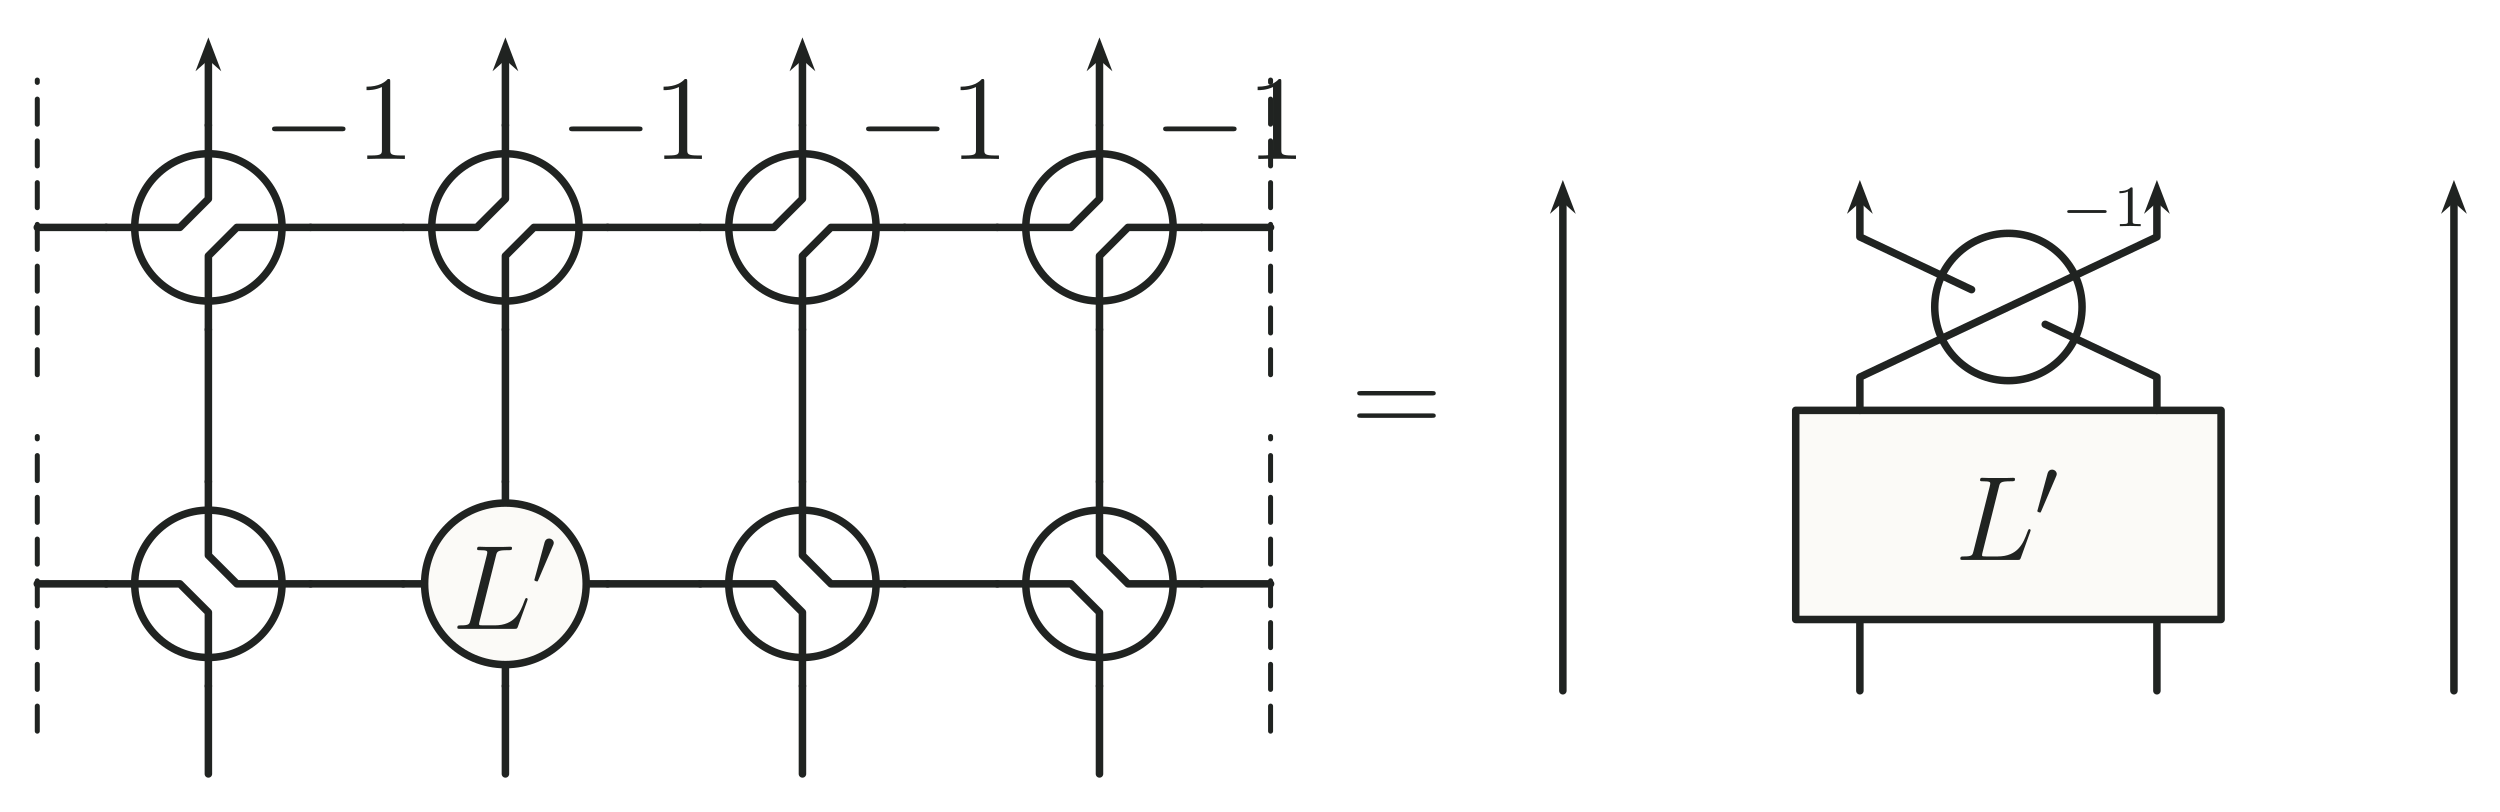
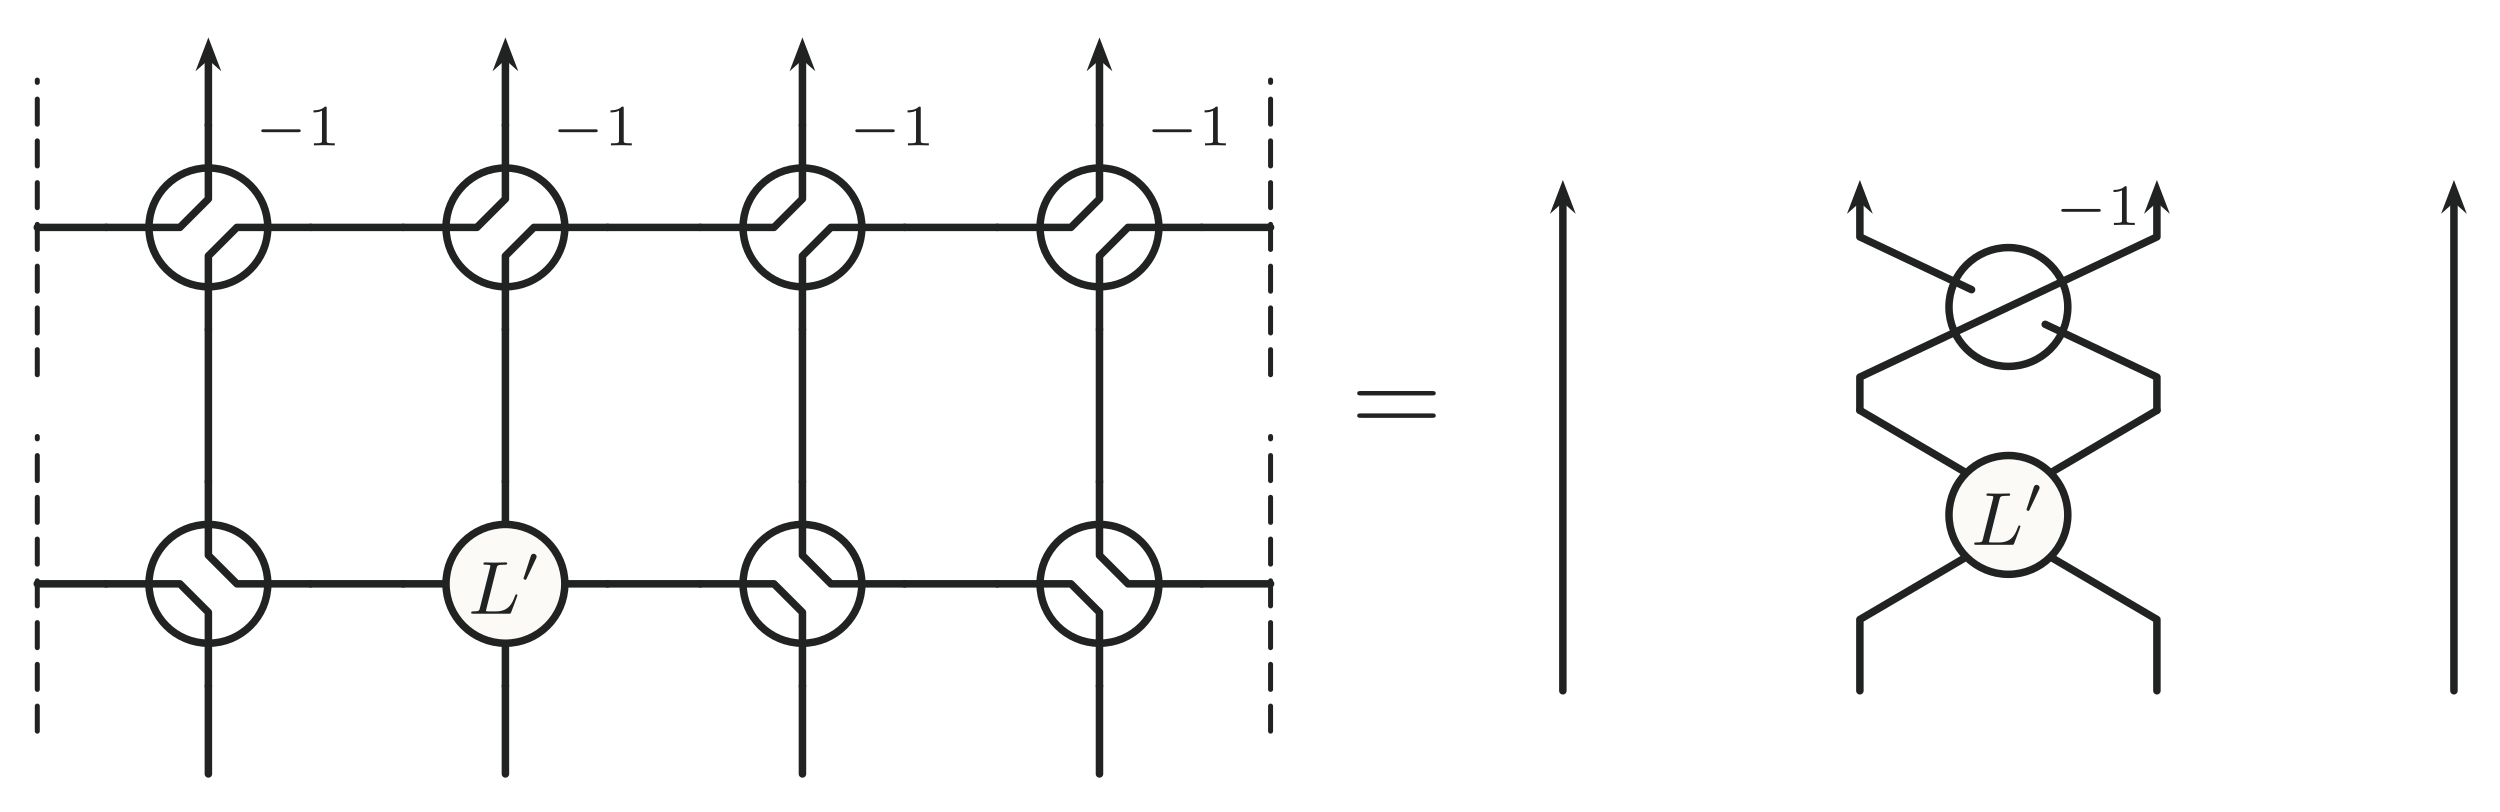
<svg xmlns="http://www.w3.org/2000/svg" xmlns:xlink="http://www.w3.org/1999/xlink" version="1.1" width="298.226pt" height="96.771pt" viewBox="-68.03 -68.03 298.226 96.771">
  <g fill="#202321" stroke="none">
    <defs>
-       <path id="g0-0" d="M9.454-3.3C9.698-3.3 9.956-3.3 9.956-3.587S9.698-3.873 9.454-3.873H1.693C1.449-3.873 1.191-3.873 1.191-3.587S1.449-3.3 1.693-3.3H9.454Z" />
-       <path id="g0-48" d="M3.63-6.814C3.701-6.987 3.759-7.116 3.759-7.259C3.759-7.675 3.386-8.02 2.941-8.02C2.539-8.02 2.281-7.747 2.181-7.374L.473-1.105C.473-1.076 .416-.918 .416-.904C.416-.746 .789-.646 .904-.646C.99-.646 1.004-.689 1.09-.875L3.63-6.814Z" />
-       <path id="g1-76" d="M5.265-8.694C5.394-9.239 5.437-9.382 6.7-9.382C7.087-9.382 7.187-9.382 7.187-9.655C7.187-9.798 7.03-9.798 6.972-9.798C6.685-9.798 6.355-9.77 6.068-9.77H4.146C3.873-9.77 3.558-9.798 3.285-9.798C3.171-9.798 3.013-9.798 3.013-9.526C3.013-9.382 3.142-9.382 3.357-9.382C4.232-9.382 4.232-9.268 4.232-9.11C4.232-9.081 4.232-8.995 4.175-8.78L2.238-1.062C2.109-.56 2.08-.416 1.076-.416C.803-.416 .66-.416 .66-.158C.66 0 .746 0 1.033 0H7.46C7.776 0 7.79-.014 7.89-.273L8.995-3.328C9.024-3.4 9.052-3.486 9.052-3.529C9.052-3.615 8.981-3.673 8.909-3.673C8.895-3.673 8.823-3.673 8.794-3.615C8.766-3.601 8.766-3.572 8.651-3.3C8.192-2.037 7.546-.416 5.122-.416H3.744C3.544-.416 3.515-.416 3.429-.43C3.271-.445 3.257-.473 3.257-.588C3.257-.689 3.285-.775 3.314-.904L5.265-8.694Z" />
-       <path id="g2-49" d="M4.132-9.196C4.132-9.526 4.132-9.54 3.845-9.54C3.5-9.153 2.783-8.622 1.306-8.622V-8.206C1.635-8.206 2.353-8.206 3.142-8.579V-1.105C3.142-.588 3.099-.416 1.836-.416H1.392V0C1.779-.029 3.171-.029 3.644-.029S5.495-.029 5.882 0V-.416H5.437C4.175-.416 4.132-.588 4.132-1.105V-9.196Z" />
-       <path id="g2-61" d="M9.684-4.648C9.885-4.648 10.143-4.648 10.143-4.906C10.143-5.179 9.899-5.179 9.684-5.179H1.234C1.033-5.179 .775-5.179 .775-4.921C.775-4.648 1.019-4.648 1.234-4.648H9.684ZM9.684-1.98C9.885-1.98 10.143-1.98 10.143-2.238C10.143-2.511 9.899-2.511 9.684-2.511H1.234C1.033-2.511 .775-2.511 .775-2.252C.775-1.98 1.019-1.98 1.234-1.98H9.684Z" />
-       <use id="g3-48" xlink:href="#g0-48" transform="scale(.694445)" />
-       <path id="g4-0" d="M5.189-1.576C5.3-1.576 5.467-1.576 5.467-1.743C5.467-1.918 5.307-1.918 5.189-1.918H1.032C.921-1.918 .753-1.918 .753-1.75C.753-1.576 .914-1.576 1.032-1.576H5.189Z" />
-       <path id="g5-49" d="M2.336-4.435C2.336-4.624 2.322-4.631 2.127-4.631C1.681-4.191 1.046-4.184 .76-4.184V-3.933C.928-3.933 1.388-3.933 1.771-4.129V-.572C1.771-.342 1.771-.251 1.074-.251H.809V0C.934-.007 1.792-.028 2.05-.028C2.267-.028 3.145-.007 3.299 0V-.251H3.034C2.336-.251 2.336-.342 2.336-.572V-4.435Z" />
+       <path id="g0-61" d="M9.684-4.648C9.885-4.648 10.143-4.648 10.143-4.906C10.143-5.179 9.899-5.179 9.684-5.179H1.234C1.033-5.179 .775-5.179 .775-4.921C.775-4.648 1.019-4.648 1.234-4.648H9.684ZM9.684-1.98C9.885-1.98 10.143-1.98 10.143-2.238C10.143-2.511 9.899-2.511 9.684-2.511H1.234C1.033-2.511 .775-2.511 .775-2.252C.775-1.98 1.019-1.98 1.234-1.98H9.684Z" />
+       <path id="g1-48" d="M1.877-2.809C1.919-2.899 1.931-2.965 1.931-3.001C1.931-3.186 1.763-3.341 1.566-3.341C1.327-3.341 1.255-3.132 1.231-3.049L.395-.49C.383-.454 .365-.406 .365-.383C.365-.281 .604-.233 .61-.233C.664-.233 .687-.287 .711-.335L1.877-2.809Z" />
+       <path id="g2-76" d="M3.416-5.416C3.497-5.756 3.524-5.846 4.358-5.846C4.609-5.846 4.689-5.846 4.689-6.007C4.689-6.124 4.573-6.124 4.546-6.124C4.34-6.124 4.107-6.106 3.891-6.106S3.461-6.097 3.246-6.097C3.04-6.097 2.824-6.097 2.627-6.106C2.466-6.115 2.188-6.124 2.035-6.124C1.982-6.124 1.856-6.124 1.856-5.963C1.856-5.846 1.937-5.846 2.125-5.846C2.161-5.846 2.322-5.846 2.466-5.828C2.618-5.81 2.681-5.792 2.681-5.694C2.681-5.649 2.672-5.613 2.645-5.514L1.435-.681C1.354-.359 1.336-.278 .664-.278C.493-.278 .395-.278 .395-.117C.395 0 .484 0 .646 0H4.878C5.093 0 5.102-.009 5.174-.197C5.263-.421 5.909-2.125 5.909-2.197S5.846-2.313 5.783-2.313C5.694-2.313 5.685-2.277 5.613-2.098C5.308-1.3 4.914-.278 3.344-.278H2.457C2.331-.278 2.313-.278 2.277-.287C2.188-.296 2.161-.305 2.161-.368C2.161-.395 2.161-.412 2.206-.574L3.416-5.416Z" />
+       <path id="g3-0" d="M5.189-1.576C5.3-1.576 5.467-1.576 5.467-1.743C5.467-1.918 5.307-1.918 5.189-1.918H1.032C.921-1.918 .753-1.918 .753-1.75C.753-1.576 .914-1.576 1.032-1.576H5.189Z" />
+       <path id="g4-49" d="M2.336-4.435C2.336-4.624 2.322-4.631 2.127-4.631C1.681-4.191 1.046-4.184 .76-4.184V-3.933C.928-3.933 1.388-3.933 1.771-4.129V-.572C1.771-.342 1.771-.251 1.074-.251H.809V0C.934-.007 1.792-.028 2.05-.028C2.267-.028 3.145-.007 3.299 0V-.251H3.034C2.336-.251 2.336-.342 2.336-.572V-4.435Z" />
    </defs>
    <g id="page1">
      <g stroke-miterlimit="10" transform="translate(-43.1721,1.615326)scale(0.996264,-0.996264)">
        <g fill="#202321" stroke="#202321">
          <g stroke-width="0.4">
            <g stroke-width="0.9">
              <g stroke-linecap="round">
                <g stroke-linejoin="round">
-                   <path d="M8.82 0C8.82 4.871 4.871 8.82 0 8.82S-8.82 4.871-8.82 0S-4.871-8.82 0-8.82S8.82-4.871 8.82 0ZM0 0" fill="none" />
+                   <path d="M7.113 0C7.113 3.929 3.929 7.113 0 7.113S-7.113 3.929-7.113 0S-3.929-7.113 0-7.113S7.113-3.929 7.113 0ZM0 0" fill="none" />
                  <path d="M0-12.234V-3.414L-3.414 0H-12.234" fill="none" />
                  <path d="M12.234 0H3.414L0 3.414V12.234" fill="none" />
                  <path d="M35.566-12.234V12.234" fill="none" />
                  <path d="M23.331 0H47.8" fill="none" />
                  <g fill="#fbfaf7">
-                     <path d="M45.24 0C45.24 5.343 40.909 9.674 35.566 9.674C30.223 9.674 25.892 5.343 25.892 0S30.223-9.674 35.566-9.674C40.909-9.674 45.24-5.343 45.24 0ZM35.566 0" />
-                   </g>
-                   <g transform="translate(29.14432,-5.3906)">
-                     <g stroke="none" transform="scale(-1.00375,1.00375)translate(-43.1721,1.615326)scale(-1,-1)">
-                       <g fill="#202321">
-                         <g stroke="none">
-                           <use x="-43.172" y="1.615" xlink:href="#g1-76" />
-                           <use x="-33.615" y="-3.591" xlink:href="#g3-48" />
-                         </g>
-                       </g>
-                     </g>
-                   </g>
-                   <path d="M79.952 0C79.952 4.871 76.003 8.82 71.132 8.82S62.312 4.871 62.312 0S66.26-8.82 71.132-8.82S79.952-4.871 79.952 0ZM71.132 0" fill="none" />
+                     <path d="M42.679 0C42.679 3.929 39.494 7.113 35.566 7.113C31.637 7.113 28.453 3.929 28.453 0S31.637-7.113 35.566-7.113C39.494-7.113 42.679-3.929 42.679 0ZM35.566 0" />
+                   </g>
+                   <g transform="translate(31.0715,-3.57831)">
+                     <g stroke="none" transform="scale(-1.00375,1.00375)translate(-43.1721,1.615326)scale(-1,-1)">
+                       <g fill="#202321">
+                         <g stroke="none">
+                           <use x="-43.172" y="1.615" xlink:href="#g2-76" />
+                           <use x="-36.901" y="-2.194" xlink:href="#g1-48" />
+                         </g>
+                       </g>
+                     </g>
+                   </g>
+                   <path d="M78.245 0C78.245 3.929 75.06 7.113 71.132 7.113C67.203 7.113 64.019 3.929 64.019 0S67.203-7.113 71.132-7.113C75.06-7.113 78.245-3.929 78.245 0ZM71.132 0" fill="none" />
                  <path d="M71.132-12.234V-3.414L67.718 0H58.897" fill="none" />
                  <path d="M83.366 0H74.546L71.132 3.414V12.234" fill="none" />
-                   <path d="M115.518 0C115.518 4.871 111.569 8.82 106.698 8.82C101.826 8.82 97.878 4.871 97.878 0S101.826-8.82 106.698-8.82C111.569-8.82 115.518-4.871 115.518 0ZM106.698 0" fill="none" />
+                   <path d="M113.811 0C113.811 3.929 110.626 7.113 106.698 7.113C102.769 7.113 99.585 3.929 99.585 0S102.769-7.113 106.698-7.113C110.626-7.113 113.811-3.929 113.811 0ZM106.698 0" fill="none" />
                  <path d="M106.698-12.234V-3.414L103.284 0H94.463" fill="none" />
                  <path d="M118.932 0H110.112L106.698 3.414V12.234" fill="none" />
                  <path d="M12.234 0H23.331" fill="none" />
                  <path d="M47.8 0H58.897" fill="none" />
                  <path d="M83.366 0H94.463" fill="none" />
-                   <path d="M8.82 42.679C8.82 47.55 4.871 51.499 0 51.499S-8.82 47.55-8.82 42.679C-8.82 37.808-4.871 33.859 0 33.859S8.82 37.808 8.82 42.679ZM0 42.679" fill="none" />
-                   <g transform="translate(6.42526,50.87311)">
-                     <g stroke="none" transform="scale(-1.00375,1.00375)translate(-43.1721,1.615326)scale(-1,-1)">
-                       <g fill="#202321">
-                         <g stroke="none">
-                           <use x="-43.172" y="1.615" xlink:href="#g0-0" />
-                           <use x="-32.014" y="1.615" xlink:href="#g2-49" />
+                   <path d="M7.113 42.679C7.113 46.608 3.929 49.792 0 49.792S-7.113 46.608-7.113 42.679C-7.113 38.751-3.929 35.566 0 35.566S7.113 38.751 7.113 42.679ZM0 42.679" fill="none" />
+                   <g transform="translate(5.57127,52.49835)">
+                     <g stroke="none" transform="scale(-1.00375,1.00375)translate(-43.1721,1.615326)scale(-1,-1)">
+                       <g fill="#202321">
+                         <g stroke="none">
+                           <use x="-43.172" y="1.615" xlink:href="#g3-0" />
+                           <use x="-36.945" y="1.615" xlink:href="#g4-49" />
                        </g>
                      </g>
                    </g>
                  </g>
                  <path d="M0 30.445V39.265L3.414 42.679H12.234" fill="none" />
                  <path d="M-12.234 42.679H-3.414L0 46.093V54.914" fill="none" />
-                   <path d="M44.386 42.679C44.386 47.55 40.437 51.499 35.566 51.499C30.695 51.499 26.746 47.55 26.746 42.679C26.746 37.808 30.695 33.859 35.566 33.859C40.437 33.859 44.386 37.808 44.386 42.679ZM35.566 42.679" fill="none" />
-                   <g transform="translate(41.99118,50.87311)">
-                     <g stroke="none" transform="scale(-1.00375,1.00375)translate(-43.1721,1.615326)scale(-1,-1)">
-                       <g fill="#202321">
-                         <g stroke="none">
-                           <use x="-43.172" y="1.615" xlink:href="#g0-0" />
-                           <use x="-32.014" y="1.615" xlink:href="#g2-49" />
+                   <path d="M42.679 42.679C42.679 46.608 39.494 49.792 35.566 49.792C31.637 49.792 28.453 46.608 28.453 42.679C28.453 38.751 31.637 35.566 35.566 35.566C39.494 35.566 42.679 38.751 42.679 42.679ZM35.566 42.679" fill="none" />
+                   <g transform="translate(41.1372,52.49835)">
+                     <g stroke="none" transform="scale(-1.00375,1.00375)translate(-43.1721,1.615326)scale(-1,-1)">
+                       <g fill="#202321">
+                         <g stroke="none">
+                           <use x="-43.172" y="1.615" xlink:href="#g3-0" />
+                           <use x="-36.945" y="1.615" xlink:href="#g4-49" />
                        </g>
                      </g>
                    </g>
                  </g>
                  <path d="M35.566 30.445V39.265L38.98 42.679H47.8" fill="none" />
                  <path d="M23.331 42.679H32.152L35.566 46.093V54.914" fill="none" />
-                   <path d="M79.952 42.679C79.952 47.55 76.003 51.499 71.132 51.499S62.312 47.55 62.312 42.679C62.312 37.808 66.26 33.859 71.132 33.859S79.952 37.808 79.952 42.679ZM71.132 42.679" fill="none" />
-                   <g transform="translate(77.55711,50.87311)">
-                     <g stroke="none" transform="scale(-1.00375,1.00375)translate(-43.1721,1.615326)scale(-1,-1)">
-                       <g fill="#202321">
-                         <g stroke="none">
-                           <use x="-43.172" y="1.615" xlink:href="#g0-0" />
-                           <use x="-32.014" y="1.615" xlink:href="#g2-49" />
+                   <path d="M78.245 42.679C78.245 46.608 75.06 49.792 71.132 49.792C67.203 49.792 64.019 46.608 64.019 42.679C64.019 38.751 67.203 35.566 71.132 35.566C75.06 35.566 78.245 38.751 78.245 42.679ZM71.132 42.679" fill="none" />
+                   <g transform="translate(76.70314,52.49835)">
+                     <g stroke="none" transform="scale(-1.00375,1.00375)translate(-43.1721,1.615326)scale(-1,-1)">
+                       <g fill="#202321">
+                         <g stroke="none">
+                           <use x="-43.172" y="1.615" xlink:href="#g3-0" />
+                           <use x="-36.945" y="1.615" xlink:href="#g4-49" />
                        </g>
                      </g>
                    </g>
                  </g>
                  <path d="M71.132 30.445V39.265L74.546 42.679H83.366" fill="none" />
                  <path d="M58.897 42.679H67.718L71.132 46.093V54.914" fill="none" />
-                   <path d="M115.518 42.679C115.518 47.55 111.569 51.499 106.698 51.499C101.826 51.499 97.878 47.55 97.878 42.679C97.878 37.808 101.826 33.859 106.698 33.859C111.569 33.859 115.518 37.808 115.518 42.679ZM106.698 42.679" fill="none" />
-                   <g transform="translate(113.1231,50.87311)">
-                     <g stroke="none" transform="scale(-1.00375,1.00375)translate(-43.1721,1.615326)scale(-1,-1)">
-                       <g fill="#202321">
-                         <g stroke="none">
-                           <use x="-43.172" y="1.615" xlink:href="#g0-0" />
-                           <use x="-32.014" y="1.615" xlink:href="#g2-49" />
+                   <path d="M113.811 42.679C113.811 46.608 110.626 49.792 106.698 49.792C102.769 49.792 99.585 46.608 99.585 42.679C99.585 38.751 102.769 35.566 106.698 35.566C110.626 35.566 113.811 38.751 113.811 42.679ZM106.698 42.679" fill="none" />
+                   <g transform="translate(112.2691,52.49835)">
+                     <g stroke="none" transform="scale(-1.00375,1.00375)translate(-43.1721,1.615326)scale(-1,-1)">
+                       <g fill="#202321">
+                         <g stroke="none">
+                           <use x="-43.172" y="1.615" xlink:href="#g3-0" />
+                           <use x="-36.945" y="1.615" xlink:href="#g4-49" />
                        </g>
                      </g>
                    </g>
                  </g>
                  <path d="M106.698 30.445V39.265L110.112 42.679H118.932" fill="none" />
                  <path d="M94.463 42.679H103.284L106.698 46.093V54.914" fill="none" />
                  <path d="M12.234 42.679H23.331" fill="none" />
                  <path d="M47.8 42.679H58.897" fill="none" />
                  <path d="M83.366 42.679H94.463" fill="none" />
                  <path d="M0 12.234V30.445" fill="none" />
                  <path d="M0-12.234V-22.762" fill="none" />
                  <path d="M0 54.914V63.019" fill="none" />
                  <g transform="matrix(0.0,1.0,-1.0,0.0,0.0,61.44139)">
                    <g stroke-dasharray="none" stroke-dashoffset="0.0">
                      <g stroke-linejoin="miter">
                        <g stroke-width="0.675">
                          <path d="M3.039 0L1.09 .742L1.747 0L1.09-.742Z" />
                        </g>
                      </g>
                    </g>
                  </g>
                  <path d="M35.566 12.234V30.445" fill="none" />
                  <path d="M35.566-12.234V-22.762" fill="none" />
                  <path d="M35.566 54.914V63.019" fill="none" />
                  <g transform="matrix(0.0,1.0,-1.0,0.0,35.56592,61.44139)">
                    <g stroke-dasharray="none" stroke-dashoffset="0.0">
                      <g stroke-linejoin="miter">
                        <g stroke-width="0.675">
                          <path d="M3.039 0L1.09 .742L1.747 0L1.09-.742Z" />
                        </g>
                      </g>
                    </g>
                  </g>
                  <path d="M71.132 12.234V30.445" fill="none" />
                  <path d="M71.132-12.234V-22.762" fill="none" />
                  <path d="M71.132 54.914V63.019" fill="none" />
                  <g transform="matrix(0.0,1.0,-1.0,0.0,71.13185,61.44139)">
                    <g stroke-dasharray="none" stroke-dashoffset="0.0">
                      <g stroke-linejoin="miter">
                        <g stroke-width="0.675">
                          <path d="M3.039 0L1.09 .742L1.747 0L1.09-.742Z" />
                        </g>
                      </g>
                    </g>
                  </g>
                  <path d="M106.698 12.234V30.445" fill="none" />
                  <path d="M106.698-12.234V-22.762" fill="none" />
                  <path d="M106.698 54.914V63.019" fill="none" />
                  <g transform="matrix(0.0,1.0,-1.0,0.0,106.6978,61.44139)">
                    <g stroke-dasharray="none" stroke-dashoffset="0.0">
                      <g stroke-linejoin="miter">
                        <g stroke-width="0.675">
                          <path d="M3.039 0L1.09 .742L1.747 0L1.09-.742Z" />
                        </g>
                      </g>
                    </g>
                  </g>
                  <path d="M-12.234 0H-20.486" fill="none" />
                  <path d="M118.932 0H127.184" fill="none" />
                  <g stroke-dasharray="3.0,2.0" stroke-dashoffset="0.0">
                    <g stroke-width="0.6">
                      <path d="M-20.486-17.641V17.641" fill="none" />
                    </g>
                  </g>
                  <g stroke-dasharray="3.0,2.0" stroke-dashoffset="0.0">
                    <g stroke-width="0.6">
                      <path d="M127.184-17.641V17.641" fill="none" />
                    </g>
                  </g>
                  <path d="M-12.234 42.679H-20.486" fill="none" />
                  <path d="M118.932 42.679H127.184" fill="none" />
                  <g stroke-dasharray="3.0,2.0" stroke-dashoffset="0.0">
                    <g stroke-width="0.6">
                      <path d="M-20.486 25.039V60.32" fill="none" />
                    </g>
                  </g>
                  <g stroke-dasharray="3.0,2.0" stroke-dashoffset="0.0">
                    <g stroke-width="0.6">
                      <path d="M127.184 25.039V60.32" fill="none" />
                    </g>
                  </g>
                  <g transform="translate(136.7805,17.88753)">
                    <g stroke="none" transform="scale(-1.00375,1.00375)translate(-43.1721,1.615326)scale(-1,-1)">
                      <g fill="#202321">
                        <g stroke="none">
-                           <use x="-43.172" y="1.615" xlink:href="#g2-61" />
+                           <use x="-43.172" y="1.615" xlink:href="#g0-61" />
                        </g>
                      </g>
                    </g>
                  </g>
                  <path d="M162.181-12.804V45.948" fill="none" />
                  <g transform="matrix(0.0,1.0,-1.0,0.0,162.1806,44.37001)">
                    <g stroke-dasharray="none" stroke-dashoffset="0.0">
                      <g stroke-linejoin="miter">
                        <g stroke-width="0.675">
                          <path d="M3.039 0L1.09 .742L1.747 0L1.09-.742Z" />
                        </g>
                      </g>
                    </g>
                  </g>
                  <path d="M268.878-12.804V45.948" fill="none" />
                  <g transform="matrix(0.0,1.0,-1.0,0.0,268.8784,44.37001)">
                    <g stroke-dasharray="none" stroke-dashoffset="0.0">
                      <g stroke-linejoin="miter">
                        <g stroke-width="0.675">
                          <path d="M3.039 0L1.09 .742L1.747 0L1.09-.742Z" />
                        </g>
                      </g>
                    </g>
                  </g>
-                   <path d="M197.747-12.804V-4.268" fill="none" />
-                   <path d="M233.312-12.804V-4.268" fill="none" />
+                   <path d="M197.747-12.804V-4.268L210.502 3.224" fill="none" />
+                   <path d="M233.312-12.804V-4.268L220.557 3.224" fill="none" />
+                   <path d="M210.502 13.279L197.747 20.771" fill="none" />
+                   <path d="M220.557 13.279L233.312 20.771" fill="none" />
                  <g fill="#fbfaf7">
-                     <path d="M190.064-4.268V20.771H240.995V-4.268ZM240.995 20.771" />
-                   </g>
-                   <g transform="translate(209.1079,2.86095)">
-                     <g stroke="none" transform="scale(-1.00375,1.00375)translate(-43.1721,1.615326)scale(-1,-1)">
-                       <g fill="#202321">
-                         <g stroke="none">
-                           <use x="-43.172" y="1.615" xlink:href="#g1-76" />
-                           <use x="-33.615" y="-3.591" xlink:href="#g3-48" />
-                         </g>
-                       </g>
-                     </g>
-                   </g>
-                   <path d="M224.35 33.148C224.35 38.019 220.401 41.968 215.53 41.968S206.709 38.019 206.709 33.148C206.709 28.276 210.658 24.327 215.53 24.327S224.35 28.276 224.35 33.148ZM215.53 33.148" fill="none" />
-                   <g transform="translate(221.8124,42.82452)">
-                     <g stroke="none" transform="scale(-1.00375,1.00375)translate(-43.1721,1.615326)scale(-1,-1)">
-                       <g fill="#202321">
-                         <g stroke="none">
-                           <use x="-43.172" y="1.615" xlink:href="#g4-0" />
-                           <use x="-36.945" y="1.615" xlink:href="#g5-49" />
+                     <path d="M222.643 8.252C222.643 12.18 219.458 15.365 215.53 15.365S208.416 12.18 208.416 8.252S211.601 1.138 215.53 1.138S222.643 4.323 222.643 8.252ZM215.53 8.252" />
+                   </g>
+                   <g transform="translate(211.0351,4.67323)">
+                     <g stroke="none" transform="scale(-1.00375,1.00375)translate(-43.1721,1.615326)scale(-1,-1)">
+                       <g fill="#202321">
+                         <g stroke="none">
+                           <use x="-43.172" y="1.615" xlink:href="#g2-76" />
+                           <use x="-36.901" y="-2.194" xlink:href="#g1-48" />
+                         </g>
+                       </g>
+                     </g>
+                   </g>
+                   <path d="M222.643 33.148C222.643 37.076 219.458 40.261 215.53 40.261S208.416 37.076 208.416 33.148C208.416 29.219 211.601 26.035 215.53 26.035S222.643 29.219 222.643 33.148ZM215.53 33.148" fill="none" />
+                   <g transform="translate(221.1008,42.96693)">
+                     <g stroke="none" transform="scale(-1.00375,1.00375)translate(-43.1721,1.615326)scale(-1,-1)">
+                       <g fill="#202321">
+                         <g stroke="none">
+                           <use x="-43.172" y="1.615" xlink:href="#g3-0" />
+                           <use x="-36.945" y="1.615" xlink:href="#g4-49" />
                        </g>
                      </g>
                    </g>
                  </g>
                  <path d="M197.747 20.771V24.754L233.312 41.541V45.948" fill="none" />
                  <g transform="matrix(0.0,1.0,-1.0,0.0,233.3125,44.37001)">
                    <g stroke-dasharray="none" stroke-dashoffset="0.0">
                      <g stroke-linejoin="miter">
                        <g stroke-width="0.675">
                          <path d="M3.039 0L1.09 .742L1.747 0L1.09-.742Z" />
                        </g>
                      </g>
                    </g>
                  </g>
                  <path d="M233.312 20.771V24.754L219.94 31.071" fill="none" />
                  <path d="M211.119 35.225L197.747 41.541V45.948" fill="none" />
                  <g transform="matrix(0.0,1.0,-1.0,0.0,197.7465,44.37001)">
                    <g stroke-dasharray="none" stroke-dashoffset="0.0">
                      <g stroke-linejoin="miter">
                        <g stroke-width="0.675">
                          <path d="M3.039 0L1.09 .742L1.747 0L1.09-.742Z" />
                        </g>
                      </g>
                    </g>
                  </g>
                </g>
              </g>
            </g>
          </g>
        </g>
      </g>
    </g>
  </g>
</svg>
